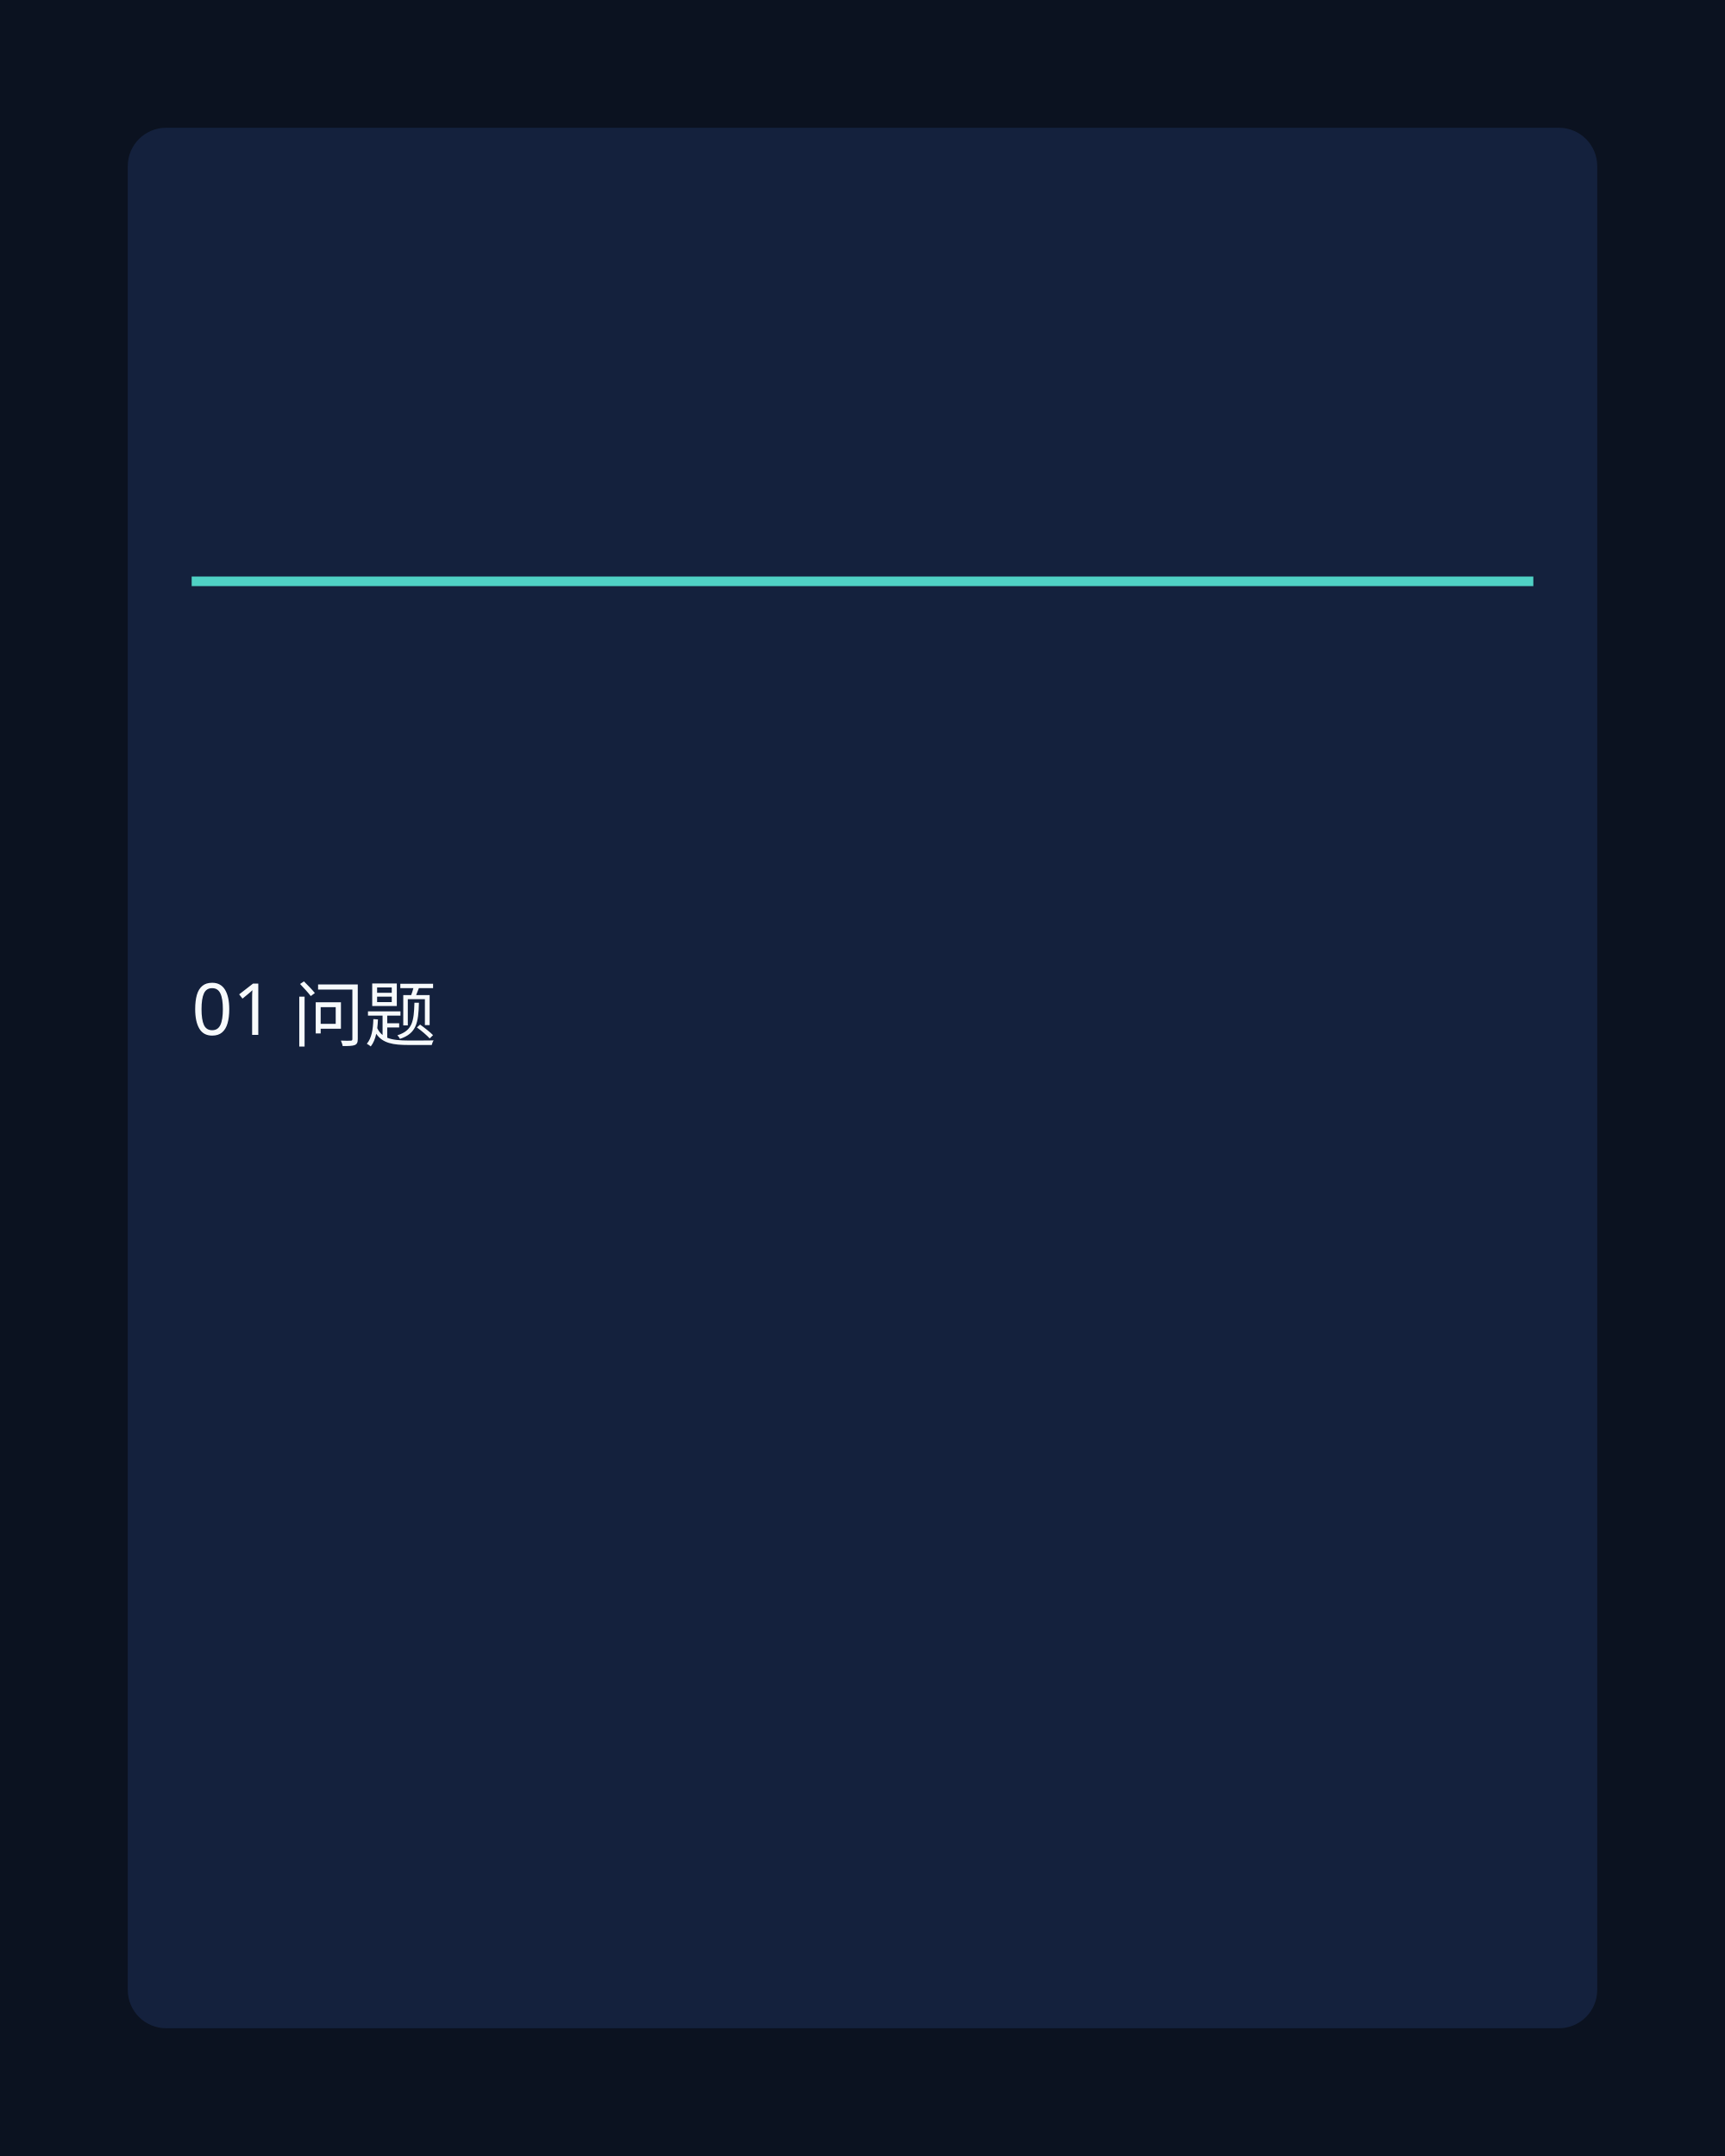
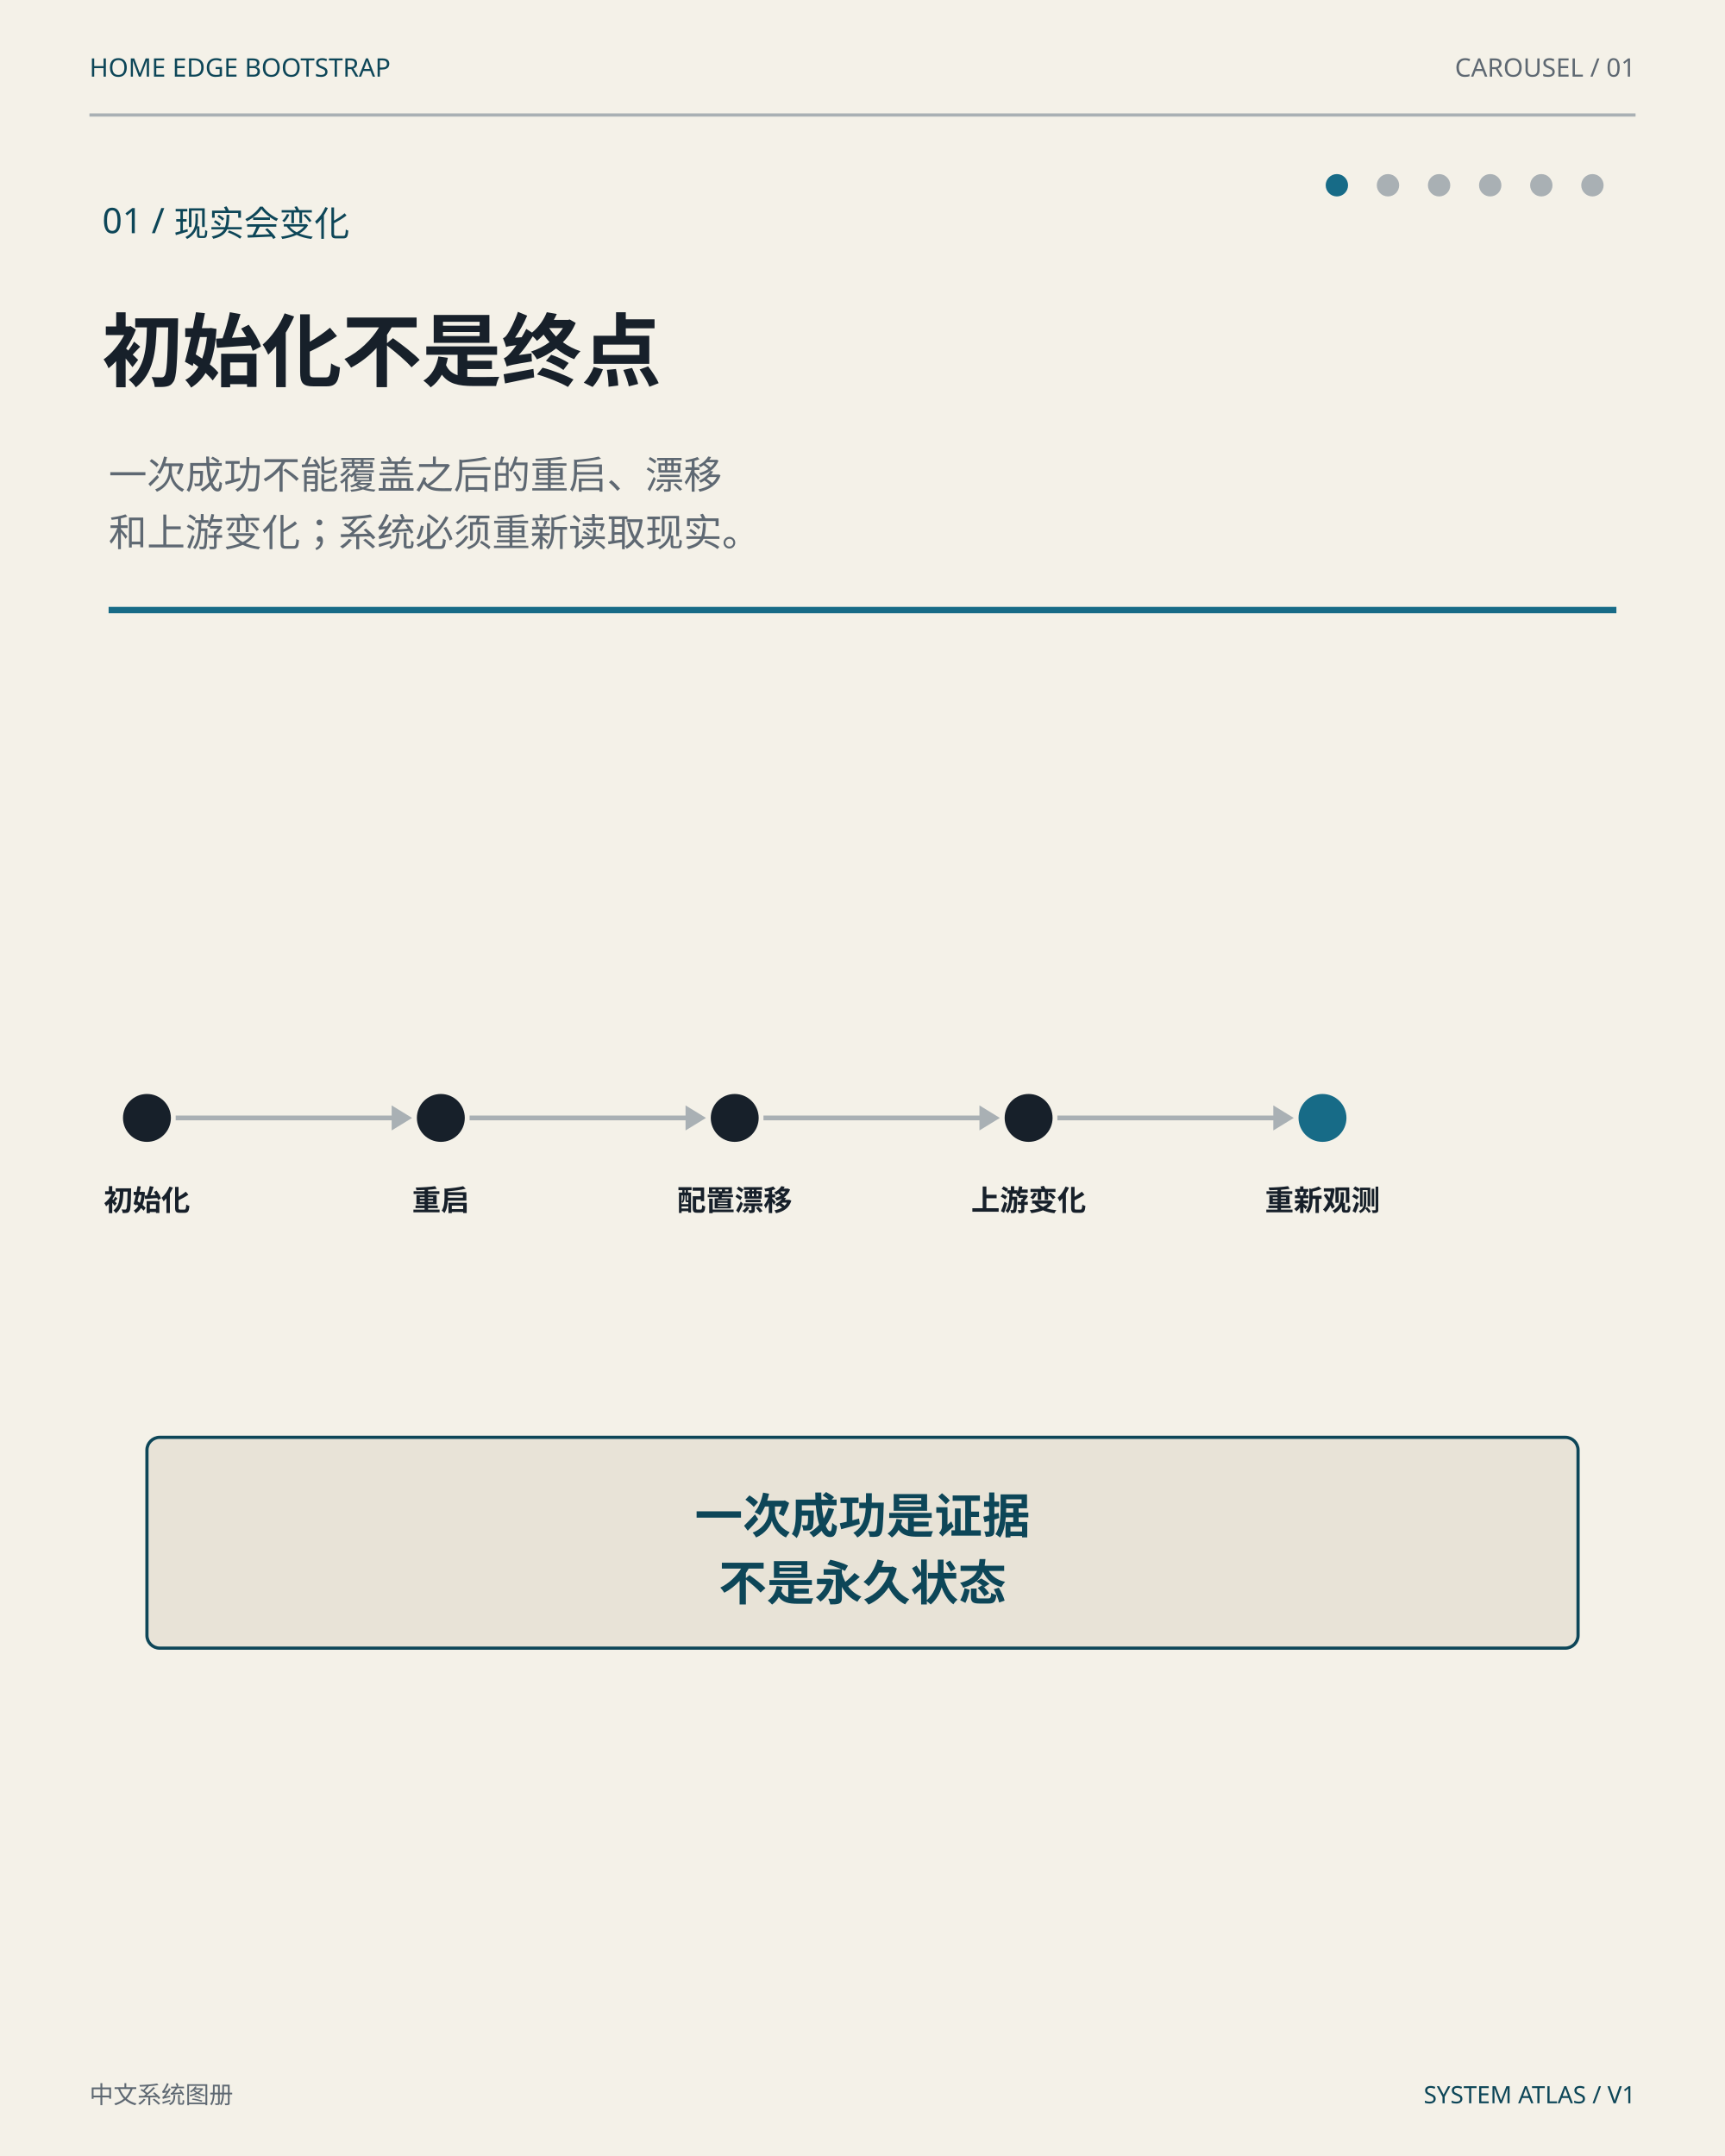
- <svg xmlns="http://www.w3.org/2000/svg" viewBox="0 0 1080 1350" role="img" aria-label="中文轮播第一页：说明初始化之后仍需持续检测。">
-   <rect width="1080" height="1350" fill="#0B1220" />
-   <rect x="80" y="80" width="920" height="1190" rx="24" fill="#14213D" />
-   <path d="M120 364 H960" stroke="#4FD1C5" stroke-width="6" />
-   <text x="120" y="648" fill="#F7FAFC" font-family="sans-serif" font-size="45">01 问题</text>
+ <svg xmlns="http://www.w3.org/2000/svg" viewBox="0 0 1080 1350" role="img" data-asset-id="zh-CN-carousel-01" data-visual-system="system-atlas/v1">
+   <g id="background">
+     <rect width="1080" height="1350" fill="#F4F1E8" />
+   </g>
+   <g id="content">
+     <text x="56" y="48" fill="#0D4658" font-family="Microsoft YaHei UI" font-size="16" font-weight="400" text-anchor="start">HOME EDGE BOOTSTRAP</text>
+     <text x="1024" y="48" fill="#5E6872" font-family="Microsoft YaHei UI" font-size="16" font-weight="400" text-anchor="end">CAROUSEL / 01</text>
+     <line x1="56" y1="72" x2="1024" y2="72" stroke="#A9B0B4" stroke-width="2" />
+     <text x="56" y="1317" fill="#5E6872" font-family="Microsoft YaHei UI" font-size="15" font-weight="400" text-anchor="start">中文系统图册</text>
+     <text x="1024" y="1317" fill="#0D4658" font-family="Microsoft YaHei UI" font-size="15" font-weight="400" text-anchor="end">SYSTEM ATLAS / V1</text>
+     <text x="64" y="146" fill="#0D4658" font-family="Microsoft YaHei UI" font-size="22" font-weight="400" text-anchor="start">01 / 现实会变化</text>
+     <text x="64" y="238" fill="#17202A" font-family="Microsoft YaHei UI" font-size="50" font-weight="700" text-anchor="start">初始化不是终点</text>
+     <text x="68" y="306" fill="#5E6872" font-family="Microsoft YaHei UI" font-size="24" font-weight="400" text-anchor="start">一次成功不能覆盖之后的重启、漂移</text>
+     <text x="68" y="342" fill="#5E6872" font-family="Microsoft YaHei UI" font-size="24" font-weight="400" text-anchor="start">和上游变化；系统必须重新读取现实。</text>
+     <line x1="68" y1="382" x2="1012" y2="382" stroke="#176B87" stroke-width="4" />
+     <circle cx="837" cy="116" r="7" fill="#176B87" />
+     <circle cx="869" cy="116" r="7" fill="#A9B0B4" />
+     <circle cx="901" cy="116" r="7" fill="#A9B0B4" />
+     <circle cx="933" cy="116" r="7" fill="#A9B0B4" />
+     <circle cx="965" cy="116" r="7" fill="#A9B0B4" />
+     <circle cx="997" cy="116" r="7" fill="#A9B0B4" />
+     <g id="page-diagram">
+       <circle cx="92" cy="700" r="15" fill="#17202A" />
+       <line x1="110" y1="700" x2="249.75" y2="700" stroke="#A9B0B4" stroke-width="3" />
+       <polygon points="258,700 245.212,707.84 245.212,692.16" fill="#A9B0B4" />
+       <text x="92" y="758" fill="#17202A" font-family="Microsoft YaHei UI" font-size="18" font-weight="700" text-anchor="middle">初始化</text>
+       <circle cx="276" cy="700" r="15" fill="#17202A" />
+       <line x1="294" y1="700" x2="433.75" y2="700" stroke="#A9B0B4" stroke-width="3" />
+       <polygon points="442,700 429.212,707.84 429.212,692.16" fill="#A9B0B4" />
+       <text x="276" y="758" fill="#17202A" font-family="Microsoft YaHei UI" font-size="18" font-weight="700" text-anchor="middle">重启</text>
+       <circle cx="460" cy="700" r="15" fill="#17202A" />
+       <line x1="478" y1="700" x2="617.75" y2="700" stroke="#A9B0B4" stroke-width="3" />
+       <polygon points="626,700 613.212,707.84 613.212,692.16" fill="#A9B0B4" />
+       <text x="460" y="758" fill="#17202A" font-family="Microsoft YaHei UI" font-size="18" font-weight="700" text-anchor="middle">配置漂移</text>
+       <circle cx="644" cy="700" r="15" fill="#17202A" />
+       <line x1="662" y1="700" x2="801.75" y2="700" stroke="#A9B0B4" stroke-width="3" />
+       <polygon points="810,700 797.212,707.84 797.212,692.16" fill="#A9B0B4" />
+       <text x="644" y="758" fill="#17202A" font-family="Microsoft YaHei UI" font-size="18" font-weight="700" text-anchor="middle">上游变化</text>
+       <circle cx="828" cy="700" r="15" fill="#176B87" />
+       <text x="828" y="758" fill="#17202A" font-family="Microsoft YaHei UI" font-size="18" font-weight="700" text-anchor="middle">重新观测</text>
+       <rect x="92" y="900" width="896" height="132" fill="#E8E3D7" stroke="#0D4658" stroke-width="2" rx="8" />
+       <text x="540" y="960" fill="#0D4658" font-family="Microsoft YaHei UI" font-size="30" font-weight="700" text-anchor="middle">一次成功是证据</text>
+       <text x="540" y="1002" fill="#0D4658" font-family="Microsoft YaHei UI" font-size="30" font-weight="700" text-anchor="middle">不是永久状态</text>
+     </g>
+   </g>
</svg>
